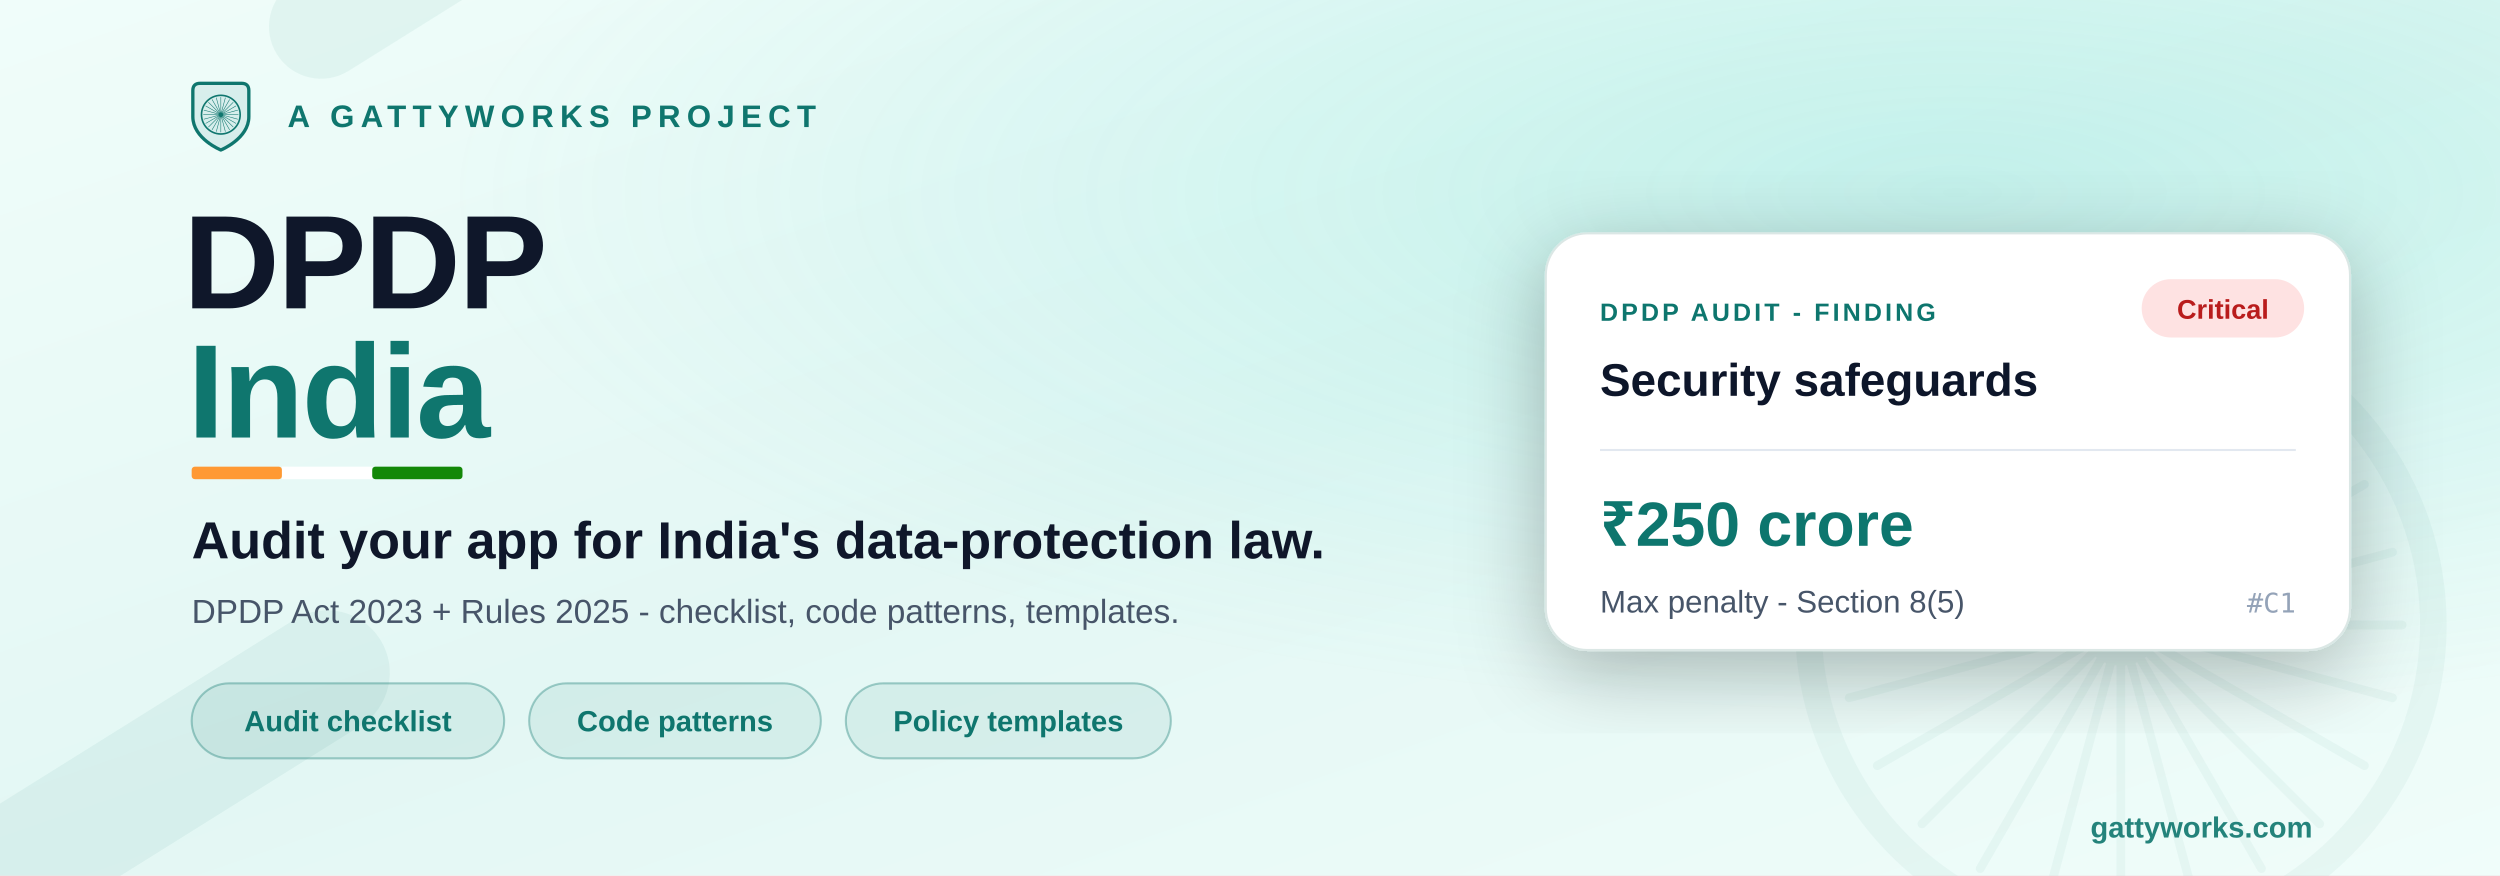
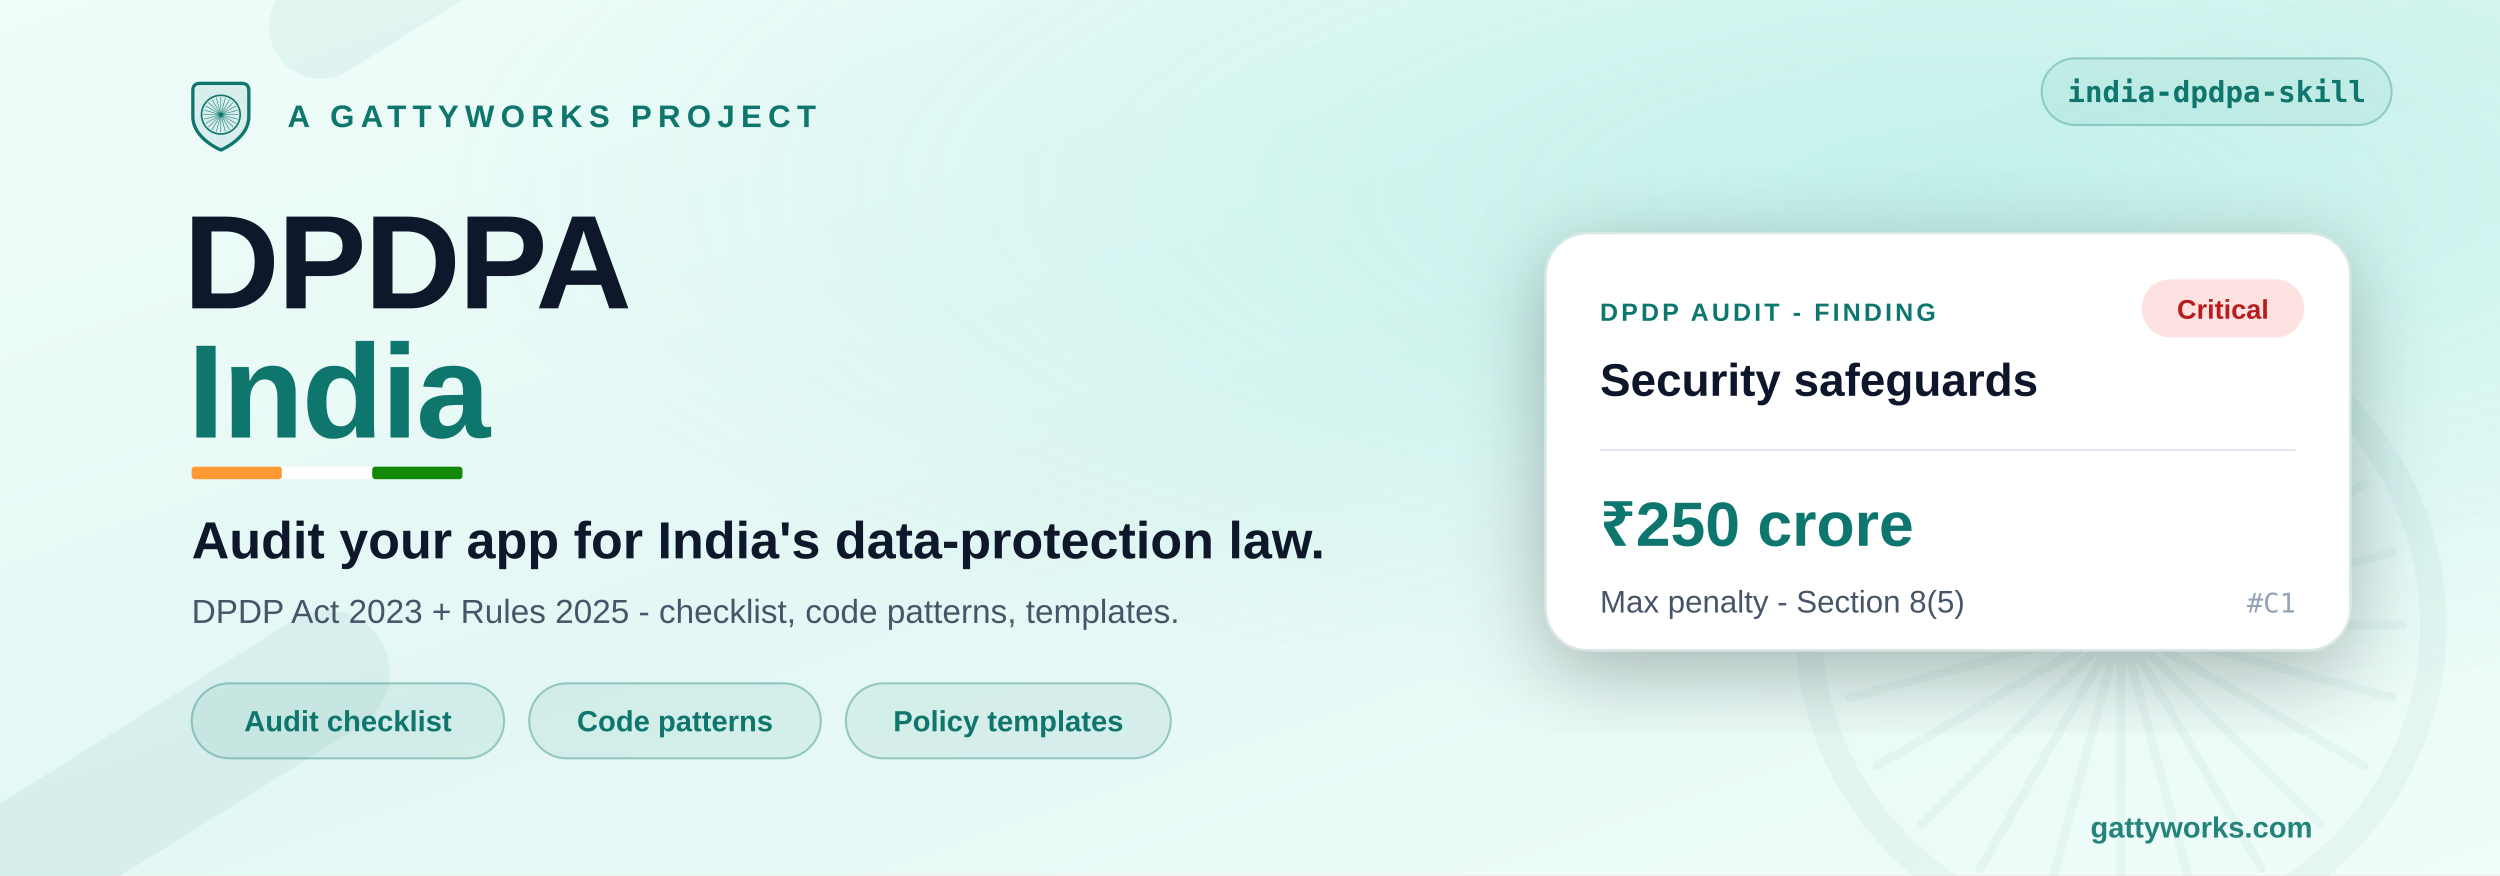
<svg xmlns="http://www.w3.org/2000/svg" viewBox="0 0 1200 420" width="1200" height="420" role="img" aria-label="DPDP India - a GattyWorks project - audit your app for India's data-protection law">
  <defs>
    <linearGradient id="bg" x1="0" y1="0" x2="1" y2="1">
      <stop offset="0" stop-color="#f0fdfa" />
      <stop offset="0.5" stop-color="#e3f7f4" />
      <stop offset="1" stop-color="#f0fdfa" />
    </linearGradient>
    <radialGradient id="glow" cx="0.78" cy="0.22" r="0.6">
      <stop offset="0" stop-color="#2dd4bf" stop-opacity="0.18" />
      <stop offset="1" stop-color="#2dd4bf" stop-opacity="0" />
    </radialGradient>
    <filter id="cardShadow" x="-20%" y="-20%" width="140%" height="140%">
      <feDropShadow dx="0" dy="10" stdDeviation="20" flood-color="#000000" flood-opacity="0.28" />
    </filter>
  </defs>
  <style>text{font-family:'Segoe UI', 'Helvetica Neue', Arial, sans-serif;} .mono{font-family:ui-monospace,'Cascadia Code',monospace;}</style>
  <rect width="1200" height="420" fill="url(#bg)" />
  <rect width="1200" height="420" fill="url(#glow)" />
  <g fill="rgba(15,118,110,0.06)">
    <rect x="-30" y="338" width="230" height="60" rx="30" transform="rotate(-32 85 368)" />
    <rect x="120" y="-44" width="170" height="50" rx="25" transform="rotate(-32 205 -19)" />
  </g>
  <g opacity="0.05">
    <circle cx="1018" cy="300" r="150" fill="none" stroke="#0f766e" stroke-width="12.75" />
    <circle cx="1018" cy="300" r="19.50" fill="#0f766e" />
    <line x1="1037.50" y1="300.00" x2="1153.00" y2="300.00" stroke="#0f766e" stroke-width="4.20" stroke-linecap="round" />
    <line x1="1036.84" y1="305.05" x2="1148.40" y2="334.94" stroke="#0f766e" stroke-width="4.20" stroke-linecap="round" />
    <line x1="1034.89" y1="309.75" x2="1134.91" y2="367.50" stroke="#0f766e" stroke-width="4.20" stroke-linecap="round" />
    <line x1="1031.79" y1="313.79" x2="1113.46" y2="395.46" stroke="#0f766e" stroke-width="4.20" stroke-linecap="round" />
    <line x1="1027.75" y1="316.89" x2="1085.50" y2="416.91" stroke="#0f766e" stroke-width="4.20" stroke-linecap="round" />
    <line x1="1023.05" y1="318.84" x2="1052.94" y2="430.40" stroke="#0f766e" stroke-width="4.20" stroke-linecap="round" />
    <line x1="1018.00" y1="319.50" x2="1018.00" y2="435.00" stroke="#0f766e" stroke-width="4.20" stroke-linecap="round" />
    <line x1="1012.95" y1="318.84" x2="983.06" y2="430.40" stroke="#0f766e" stroke-width="4.20" stroke-linecap="round" />
    <line x1="1008.25" y1="316.89" x2="950.50" y2="416.91" stroke="#0f766e" stroke-width="4.20" stroke-linecap="round" />
    <line x1="1004.21" y1="313.79" x2="922.54" y2="395.46" stroke="#0f766e" stroke-width="4.20" stroke-linecap="round" />
    <line x1="1001.11" y1="309.75" x2="901.09" y2="367.50" stroke="#0f766e" stroke-width="4.20" stroke-linecap="round" />
    <line x1="999.16" y1="305.05" x2="887.60" y2="334.94" stroke="#0f766e" stroke-width="4.20" stroke-linecap="round" />
    <line x1="998.50" y1="300.00" x2="883.00" y2="300.00" stroke="#0f766e" stroke-width="4.20" stroke-linecap="round" />
    <line x1="999.16" y1="294.95" x2="887.60" y2="265.06" stroke="#0f766e" stroke-width="4.20" stroke-linecap="round" />
    <line x1="1001.11" y1="290.25" x2="901.09" y2="232.50" stroke="#0f766e" stroke-width="4.20" stroke-linecap="round" />
    <line x1="1004.21" y1="286.21" x2="922.54" y2="204.54" stroke="#0f766e" stroke-width="4.20" stroke-linecap="round" />
    <line x1="1008.25" y1="283.11" x2="950.50" y2="183.09" stroke="#0f766e" stroke-width="4.20" stroke-linecap="round" />
    <line x1="1012.95" y1="281.16" x2="983.06" y2="169.60" stroke="#0f766e" stroke-width="4.20" stroke-linecap="round" />
    <line x1="1018.00" y1="280.50" x2="1018.00" y2="165.00" stroke="#0f766e" stroke-width="4.20" stroke-linecap="round" />
    <line x1="1023.05" y1="281.16" x2="1052.94" y2="169.60" stroke="#0f766e" stroke-width="4.20" stroke-linecap="round" />
    <line x1="1027.75" y1="283.11" x2="1085.50" y2="183.09" stroke="#0f766e" stroke-width="4.20" stroke-linecap="round" />
    <line x1="1031.79" y1="286.21" x2="1113.46" y2="204.54" stroke="#0f766e" stroke-width="4.20" stroke-linecap="round" />
    <line x1="1034.89" y1="290.25" x2="1134.91" y2="232.50" stroke="#0f766e" stroke-width="4.20" stroke-linecap="round" />
    <line x1="1036.84" y1="294.95" x2="1148.40" y2="265.06" stroke="#0f766e" stroke-width="4.20" stroke-linecap="round" />
  </g>
  <g transform="translate(90 40)">
    <path d="M 6.054 0 L 25.946 0 Q 29.44 0 29.44 3.494 L 29.44 16 C 29.44 26.56 16 32 16 32 C 16 32 2.56 26.56 2.56 16 L 2.56 3.494 Q 2.56 0 6.054 0 Z" fill="rgba(15,118,110,0.10)" stroke="#0f766e" stroke-width="1.6" stroke-linejoin="round" />
    <circle cx="16" cy="15.04" r="9.28" fill="none" stroke="#0f766e" stroke-width="0.79" />
    <circle cx="16" cy="15.04" r="1.21" fill="#0f766e" />
    <line x1="17.21" y1="15.04" x2="24.35" y2="15.04" stroke="#0f766e" stroke-width="0.26" stroke-linecap="round" />
    <line x1="17.17" y1="15.35" x2="24.07" y2="17.20" stroke="#0f766e" stroke-width="0.26" stroke-linecap="round" />
    <line x1="17.04" y1="15.64" x2="23.23" y2="19.22" stroke="#0f766e" stroke-width="0.26" stroke-linecap="round" />
    <line x1="16.85" y1="15.89" x2="21.91" y2="20.95" stroke="#0f766e" stroke-width="0.26" stroke-linecap="round" />
    <line x1="16.60" y1="16.08" x2="20.18" y2="22.27" stroke="#0f766e" stroke-width="0.26" stroke-linecap="round" />
    <line x1="16.31" y1="16.21" x2="18.16" y2="23.11" stroke="#0f766e" stroke-width="0.26" stroke-linecap="round" />
    <line x1="16.00" y1="16.25" x2="16.00" y2="23.39" stroke="#0f766e" stroke-width="0.26" stroke-linecap="round" />
    <line x1="15.69" y1="16.21" x2="13.84" y2="23.11" stroke="#0f766e" stroke-width="0.26" stroke-linecap="round" />
    <line x1="15.40" y1="16.08" x2="11.82" y2="22.27" stroke="#0f766e" stroke-width="0.26" stroke-linecap="round" />
    <line x1="15.15" y1="15.89" x2="10.09" y2="20.95" stroke="#0f766e" stroke-width="0.26" stroke-linecap="round" />
    <line x1="14.96" y1="15.64" x2="8.77" y2="19.22" stroke="#0f766e" stroke-width="0.26" stroke-linecap="round" />
    <line x1="14.83" y1="15.35" x2="7.93" y2="17.20" stroke="#0f766e" stroke-width="0.26" stroke-linecap="round" />
    <line x1="14.79" y1="15.04" x2="7.65" y2="15.04" stroke="#0f766e" stroke-width="0.26" stroke-linecap="round" />
    <line x1="14.83" y1="14.73" x2="7.93" y2="12.88" stroke="#0f766e" stroke-width="0.26" stroke-linecap="round" />
    <line x1="14.96" y1="14.44" x2="8.77" y2="10.86" stroke="#0f766e" stroke-width="0.26" stroke-linecap="round" />
    <line x1="15.15" y1="14.19" x2="10.09" y2="9.13" stroke="#0f766e" stroke-width="0.26" stroke-linecap="round" />
    <line x1="15.40" y1="14.00" x2="11.82" y2="7.81" stroke="#0f766e" stroke-width="0.26" stroke-linecap="round" />
    <line x1="15.69" y1="13.87" x2="13.84" y2="6.97" stroke="#0f766e" stroke-width="0.26" stroke-linecap="round" />
    <line x1="16.00" y1="13.83" x2="16.00" y2="6.69" stroke="#0f766e" stroke-width="0.26" stroke-linecap="round" />
    <line x1="16.31" y1="13.87" x2="18.16" y2="6.97" stroke="#0f766e" stroke-width="0.26" stroke-linecap="round" />
    <line x1="16.60" y1="14.00" x2="20.18" y2="7.81" stroke="#0f766e" stroke-width="0.26" stroke-linecap="round" />
    <line x1="16.85" y1="14.19" x2="21.91" y2="9.13" stroke="#0f766e" stroke-width="0.26" stroke-linecap="round" />
    <line x1="17.04" y1="14.44" x2="23.23" y2="10.86" stroke="#0f766e" stroke-width="0.26" stroke-linecap="round" />
    <line x1="17.17" y1="14.73" x2="24.07" y2="12.88" stroke="#0f766e" stroke-width="0.26" stroke-linecap="round" />
    <text x="48" y="21" fill="#0f766e" font-size="15" font-weight="700" letter-spacing="3">A GATTYWORKS PROJECT</text>
  </g>
-   <text x="88" y="148" fill="#0f172a" font-size="64" font-weight="800" letter-spacing="-1">DPDP</text>
+   <g transform="translate(980 28)">
+     <rect width="168" height="32" rx="16" fill="rgba(15,118,110,0.06)" stroke="rgba(15,118,110,0.30)" />
+     <text x="84" y="21" text-anchor="middle" class="mono" fill="#0f766e" font-size="14" font-weight="600">india-dpdpa-skill</text>
+   </g>
+   <text x="88" y="148" fill="#0f172a" font-size="64" font-weight="800" letter-spacing="-1">DPDPA</text>
  <text x="90" y="210" fill="#0f766e" font-size="64" font-weight="800" letter-spacing="-1">India</text>
  <g>
    <rect x="92" y="224" width="43.333" height="6" rx="1.5" fill="#FF9933" />
    <rect x="135.333" y="224" width="43.333" height="6" fill="#ffffff" />
    <rect x="178.667" y="224" width="43.333" height="6" rx="1.5" fill="#138808" />
  </g>
  <text x="92" y="268" fill="#0f172a" font-size="25" font-weight="600">Audit your app for India's data-protection law.</text>
  <text x="92" y="299" fill="#475569" font-size="16" opacity="1">DPDP Act 2023 + Rules 2025 - checklist, code patterns, templates.</text>
  <g font-size="14" font-weight="600">
    <g transform="translate(92 328)">
      <rect width="150" height="36" rx="18" fill="rgba(15,118,110,0.08)" stroke="rgba(15,118,110,0.35)" />
      <text x="75" y="23" fill="#0f766e" text-anchor="middle">Audit checklist</text>
    </g>
    <g transform="translate(254 328)">
      <rect width="140" height="36" rx="18" fill="rgba(15,118,110,0.08)" stroke="rgba(15,118,110,0.35)" />
      <text x="70" y="23" fill="#0f766e" text-anchor="middle">Code patterns</text>
    </g>
    <g transform="translate(406 328)">
      <rect width="156" height="36" rx="18" fill="rgba(15,118,110,0.08)" stroke="rgba(15,118,110,0.35)" />
      <text x="78" y="23" fill="#0f766e" text-anchor="middle">Policy templates</text>
    </g>
  </g>
  <g transform="translate(742 112)" filter="url(#cardShadow)">
    <rect width="386" height="200" rx="20" fill="#ffffff" stroke="#dbe7e5" stroke-width="1" />
    <g transform="translate(286 22)">
      <rect width="78" height="28" rx="14" fill="#fee2e2" />
      <text x="39" y="19" fill="#b91c1c" font-size="13" font-weight="700" text-anchor="middle">Critical</text>
    </g>
    <text x="26" y="42" fill="#0f766e" font-size="12" font-weight="700" letter-spacing="1.5">DPDP AUDIT - FINDING</text>
    <text x="26" y="78" fill="#0f172a" font-size="22" font-weight="700">Security safeguards</text>
    <line x1="26" y1="104" x2="360" y2="104" stroke="#e2e8f0" stroke-width="1" />
    <text x="26" y="150" fill="#0f766e" font-size="30" font-weight="800">₹250 crore</text>
    <text x="26" y="182" fill="#475569" font-size="15">Max penalty - Section 8(5)</text>
    <text x="360" y="182" fill="#94a3b8" font-size="13" text-anchor="end" class="mono">#C1</text>
  </g>
  <text x="1110" y="402" fill="rgba(15,118,110,0.9)" font-size="14" font-weight="600" text-anchor="end">gattyworks.com</text>
</svg>
